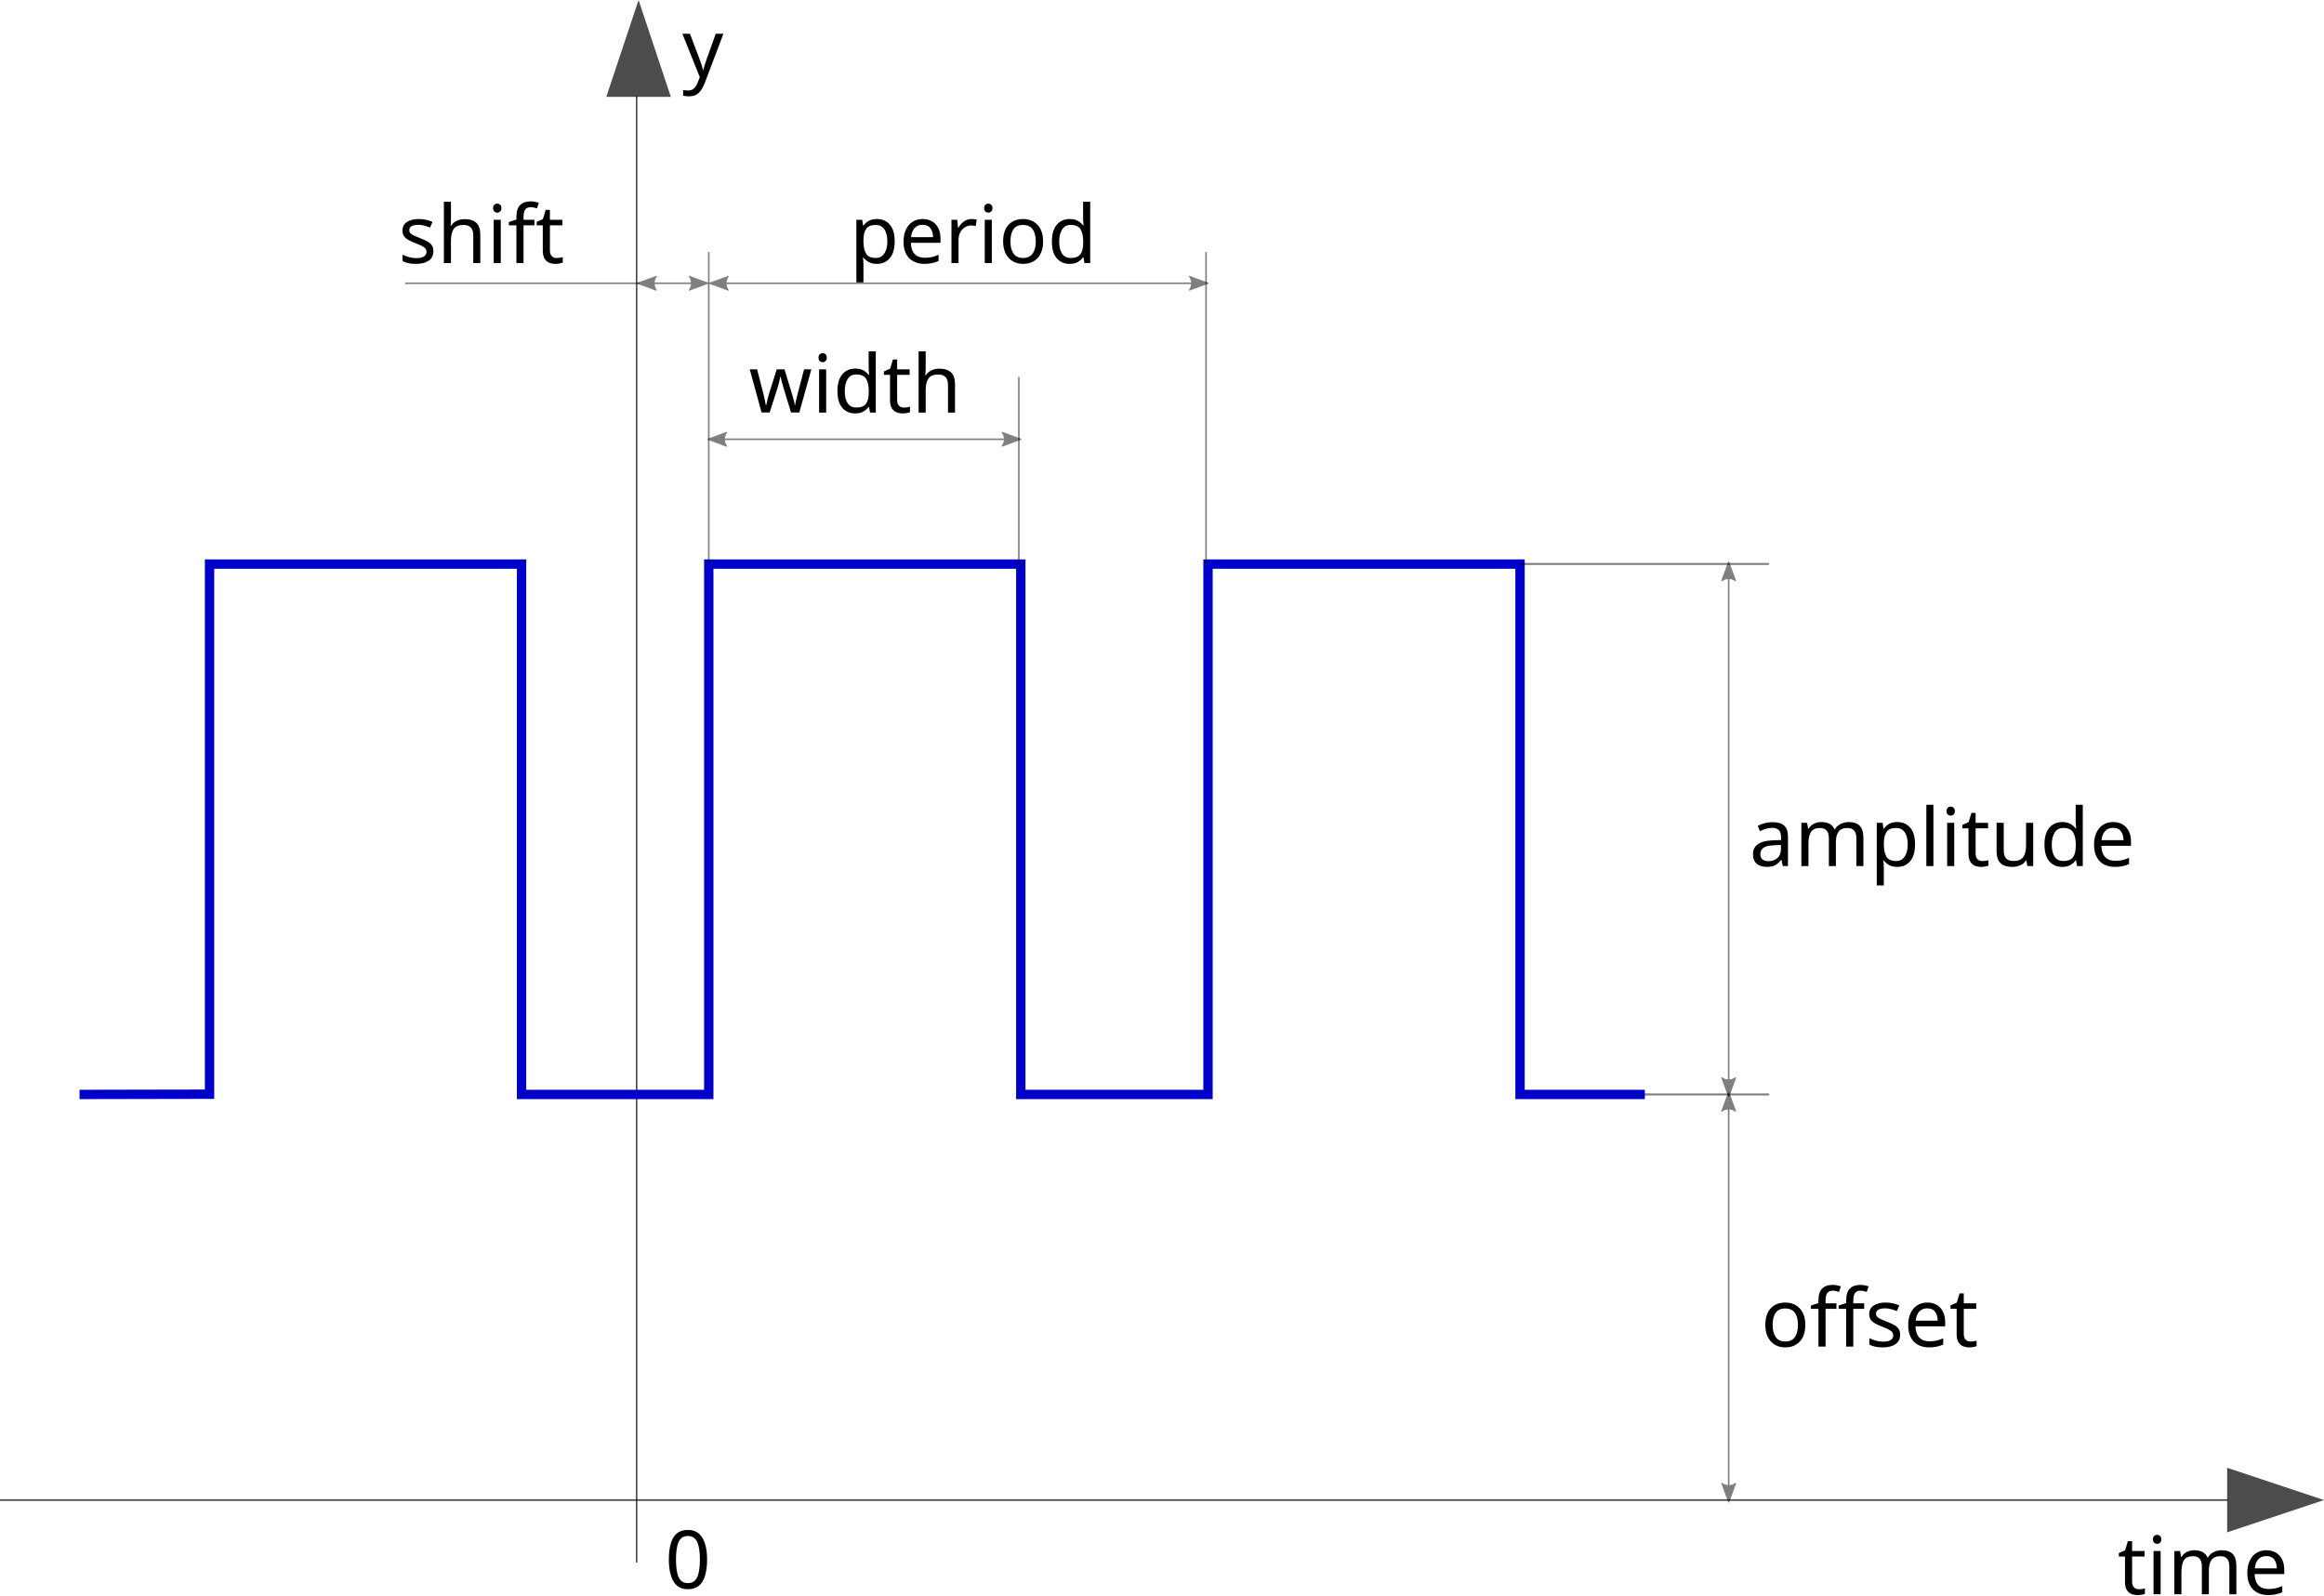
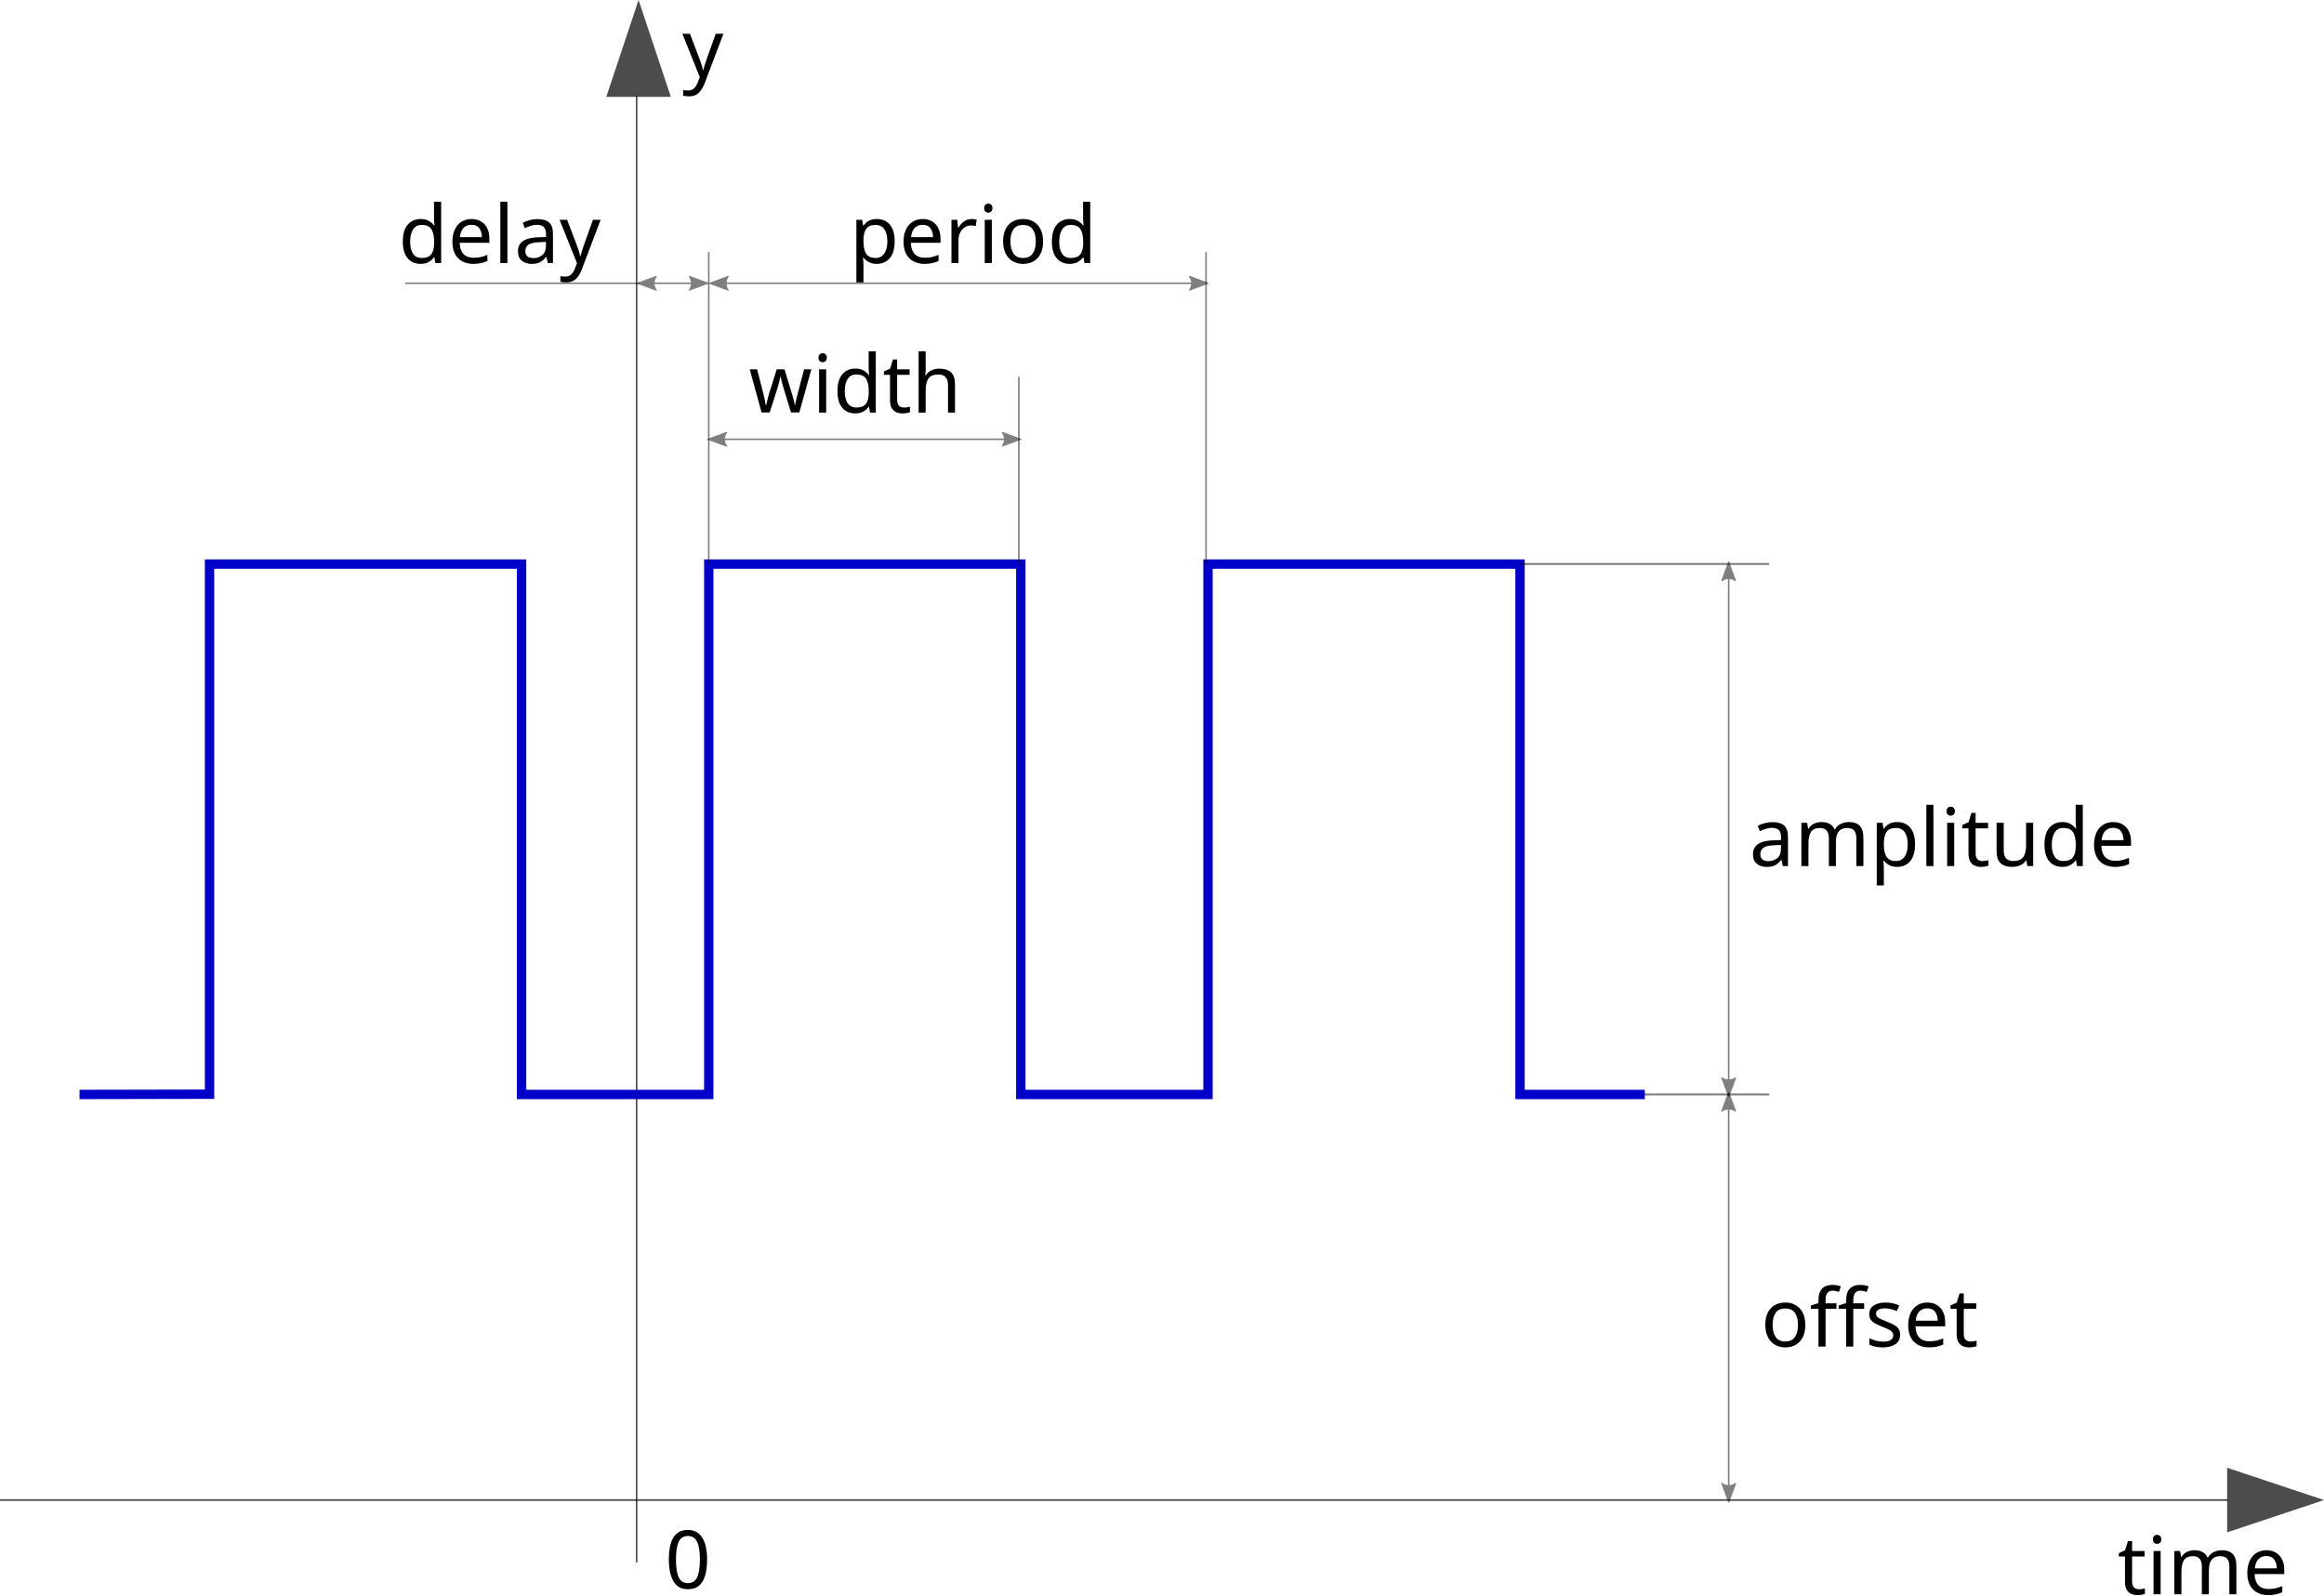
<svg xmlns="http://www.w3.org/2000/svg" width="210.205mm" height="144.315mm" viewBox="0 0 744.821 511.351" id="svg6083" version="1.1">
  <defs id="defs6085">
    <marker style="overflow:visible" id="marker1458" refX="0" refY="0" orient="auto">
      <path transform="matrix(-1.1,0,0,-1.1,-1.1,0)" d="M 8.719,4.034 -2.207,0.016 8.719,-4.002 c -1.745,2.372 -1.735,5.617 -6e-7,8.035 z" style="fill:#000000;fill-opacity:1;fill-rule:evenodd;stroke:#000000;stroke-width:0.625;stroke-linejoin:round;stroke-opacity:1" id="path1456" />
    </marker>
    <marker style="overflow:visible" id="marker1448" refX="0" refY="0" orient="auto">
      <path transform="matrix(1.1,0,0,1.1,1.1,0)" d="M 8.719,4.034 -2.207,0.016 8.719,-4.002 c -1.745,2.372 -1.735,5.617 -6e-7,8.035 z" style="fill:#000000;fill-opacity:1;fill-rule:evenodd;stroke:#000000;stroke-width:0.625;stroke-linejoin:round;stroke-opacity:1" id="path1446" />
    </marker>
    <marker style="overflow:visible" id="marker1204" refX="0" refY="0" orient="auto">
      <path transform="matrix(-1.1,0,0,-1.1,-1.1,0)" d="M 8.719,4.034 -2.207,0.016 8.719,-4.002 c -1.745,2.372 -1.735,5.617 -6e-7,8.035 z" style="fill:#000000;fill-opacity:1;fill-rule:evenodd;stroke:#000000;stroke-width:0.625;stroke-linejoin:round;stroke-opacity:1" id="path1202" />
    </marker>
    <marker style="overflow:visible" id="marker1194" refX="0" refY="0" orient="auto">
      <path transform="matrix(1.1,0,0,1.1,1.1,0)" d="M 8.719,4.034 -2.207,0.016 8.719,-4.002 c -1.745,2.372 -1.735,5.617 -6e-7,8.035 z" style="fill:#000000;fill-opacity:1;fill-rule:evenodd;stroke:#000000;stroke-width:0.625;stroke-linejoin:round;stroke-opacity:1" id="path1192" />
    </marker>
    <marker style="overflow:visible" id="marker6935" refX="0" refY="0" orient="auto">
      <path transform="matrix(-1.1,0,0,-1.1,-1.1,0)" d="M 8.719,4.034 -2.207,0.016 8.719,-4.002 c -1.745,2.372 -1.735,5.617 -6e-7,8.035 z" style="fill:#000000;fill-opacity:1;fill-rule:evenodd;stroke:#000000;stroke-width:0.625;stroke-linejoin:round;stroke-opacity:1" id="path6937" />
    </marker>
    <marker style="overflow:visible" id="marker6877" refX="0" refY="0" orient="auto">
      <path transform="matrix(-1.1,0,0,-1.1,-1.1,0)" d="M 8.719,4.034 -2.207,0.016 8.719,-4.002 c -1.745,2.372 -1.735,5.617 -6e-7,8.035 z" style="fill:#000000;fill-opacity:1;fill-rule:evenodd;stroke:#000000;stroke-width:0.625;stroke-linejoin:round;stroke-opacity:1" id="path6879" />
    </marker>
    <marker style="overflow:visible" id="marker6831" refX="0" refY="0" orient="auto">
      <path transform="matrix(-1.1,0,0,-1.1,-1.1,0)" d="M 8.719,4.034 -2.207,0.016 8.719,-4.002 c -1.745,2.372 -1.735,5.617 -6e-7,8.035 z" style="fill:#000000;fill-opacity:1;fill-rule:evenodd;stroke:#000000;stroke-width:0.625;stroke-linejoin:round;stroke-opacity:1" id="path6833" />
    </marker>
    <marker style="overflow:visible" id="marker6779" refX="0" refY="0" orient="auto">
      <path transform="matrix(1.1,0,0,1.1,1.1,0)" d="M 8.719,4.034 -2.207,0.016 8.719,-4.002 c -1.745,2.372 -1.735,5.617 -6e-7,8.035 z" style="fill:#000000;fill-opacity:1;fill-rule:evenodd;stroke:#000000;stroke-width:0.625;stroke-linejoin:round;stroke-opacity:1" id="path6781" />
    </marker>
    <marker style="overflow:visible" id="marker6745" refX="0" refY="0" orient="auto">
      <path transform="matrix(1.1,0,0,1.1,1.1,0)" d="M 8.719,4.034 -2.207,0.016 8.719,-4.002 c -1.745,2.372 -1.735,5.617 -6e-7,8.035 z" style="fill:#000000;fill-opacity:1;fill-rule:evenodd;stroke:#000000;stroke-width:0.625;stroke-linejoin:round;stroke-opacity:1" id="path6747" />
    </marker>
    <marker orient="auto" refY="0" refX="0" id="marker6711" style="overflow:visible">
      <path id="path6713" style="fill:#000000;fill-opacity:1;fill-rule:evenodd;stroke:#000000;stroke-width:0.625;stroke-linejoin:round;stroke-opacity:1" d="M 8.719,4.034 -2.207,0.016 8.719,-4.002 c -1.745,2.372 -1.735,5.617 -6e-7,8.035 z" transform="matrix(1.1,0,0,1.1,1.1,0)" />
    </marker>
    <marker orient="auto" refY="0" refX="0" id="Arrow2Lend" style="overflow:visible">
      <path id="path4202" style="fill:#000000;fill-opacity:1;fill-rule:evenodd;stroke:#000000;stroke-width:0.625;stroke-linejoin:round;stroke-opacity:1" d="M 8.719,4.034 -2.207,0.016 8.719,-4.002 c -1.745,2.372 -1.735,5.617 -6e-7,8.035 z" transform="matrix(-1.1,0,0,-1.1,-1.1,0)" />
    </marker>
    <marker orient="auto" refY="0" refX="0" id="Arrow2Lstart" style="overflow:visible">
      <path id="path4199" style="fill:#000000;fill-opacity:1;fill-rule:evenodd;stroke:#000000;stroke-width:0.625;stroke-linejoin:round;stroke-opacity:1" d="M 8.719,4.034 -2.207,0.016 8.719,-4.002 c -1.745,2.372 -1.735,5.617 -6e-7,8.035 z" transform="matrix(1.1,0,0,1.1,1.1,0)" />
    </marker>
  </defs>
  <g id="layer1" transform="translate(54.03064,-201.5716)">
    <path style="opacity:0.5;fill:none;fill-rule:evenodd;stroke:#000000;stroke-width:0.632;stroke-linecap:butt;stroke-linejoin:miter;stroke-miterlimit:4;stroke-dasharray:none;stroke-opacity:1" d="m 433.125,552.362 h 79.856" id="path960" />
    <path style="opacity:0.7;fill:#000000;fill-opacity:1;fill-rule:evenodd;stroke:#000000;stroke-width:0.528;stroke-linecap:butt;stroke-linejoin:miter;stroke-miterlimit:4;stroke-dasharray:none;stroke-opacity:1" d="M -54.031,682.362 H 660" id="path6633" />
    <path style="opacity:0.7;fill:#000000;fill-opacity:1;fill-rule:evenodd;stroke:#000000;stroke-width:0.5;stroke-linecap:butt;stroke-linejoin:miter;stroke-miterlimit:4;stroke-dasharray:none;stroke-opacity:1" d="m 150,702.362 v -470" id="path6635" />
    <path style="opacity:0.7;fill:#000000;fill-opacity:1;fill-rule:evenodd;stroke:#000000;stroke-width:0.5;stroke-linecap:butt;stroke-linejoin:miter;stroke-miterlimit:4;stroke-dasharray:none;stroke-opacity:1" d="m 660,692.362 v -20 l 30,10 z" id="path6637" />
    <path style="opacity:0.7;fill:#000000;fill-opacity:1;fill-rule:evenodd;stroke:#000000;stroke-width:0.5;stroke-linecap:butt;stroke-linejoin:miter;stroke-miterlimit:4;stroke-dasharray:none;stroke-opacity:1" d="m 160.625,232.362 h -20 l 10,-30 z" id="path6639" />
    <path style="fill:none;fill-rule:evenodd;stroke:#0000c8;stroke-width:3;stroke-linecap:butt;stroke-linejoin:miter;stroke-miterlimit:4;stroke-dasharray:none;stroke-opacity:1" d="M -28.539,552.362 13.125,552.279 V 382.362 h 100 v 170 h 60 v -170 h 100 v 170 h 60 v -170 h 100 v 170 h 40" id="path6641" />
    <path style="opacity:0.5;fill:none;fill-rule:evenodd;stroke:#000000;stroke-width:0.632;stroke-linecap:butt;stroke-linejoin:miter;stroke-miterlimit:4;stroke-dasharray:none;stroke-opacity:1" d="m 433.083,382.329 h 79.856" id="path6643" />
    <path style="opacity:0.5;fill:none;fill-rule:evenodd;stroke:#000000;stroke-width:0.5;stroke-linecap:butt;stroke-linejoin:miter;stroke-miterlimit:4;stroke-dasharray:none;stroke-opacity:1" d="m 332.5,382.362 v -100" id="path6645" />
    <path style="opacity:0.5;fill:none;fill-rule:evenodd;stroke:#000000;stroke-width:0.5;stroke-linecap:butt;stroke-linejoin:miter;stroke-miterlimit:4;stroke-dasharray:none;stroke-opacity:1" d="m 272.5,382.362 v -60" id="path6647" />
    <path style="opacity:0.5;fill:none;fill-rule:evenodd;stroke:#000000;stroke-width:0.497;stroke-linecap:butt;stroke-linejoin:miter;stroke-miterlimit:4;stroke-dasharray:none;stroke-opacity:1;marker-start:url(#marker6711);marker-end:url(#marker6831)" d="M 173.513,342.362 H 272.5" id="path6649" />
    <path style="opacity:0.5;fill:none;fill-rule:evenodd;stroke:#000000;stroke-width:0.498;stroke-linecap:butt;stroke-linejoin:miter;stroke-miterlimit:4;stroke-dasharray:none;stroke-opacity:1;marker-start:url(#marker6779);marker-end:url(#marker6935)" d="M 174.037,292.362 H 332.5" id="path6651" />
    <path style="opacity:0.5;fill:none;fill-rule:evenodd;stroke:#000000;stroke-width:0.5;stroke-linecap:butt;stroke-linejoin:miter;stroke-miterlimit:4;stroke-dasharray:none;stroke-opacity:1;marker-start:url(#marker6745);marker-end:url(#marker6877)" d="m 500,382.362 v 170" id="path6655" />
    <path style="opacity:0.5;fill:none;fill-rule:evenodd;stroke:#000000;stroke-width:0.5;stroke-linecap:butt;stroke-linejoin:miter;stroke-miterlimit:4;stroke-dasharray:none;stroke-opacity:1;marker-start:url(#Arrow2Lstart);marker-end:url(#Arrow2Lend)" d="m 500,552.362 v 130" id="path6657" />
    <text xml:space="preserve" style="font-style:normal;font-weight:normal;line-height:0%;font-family:sans-serif;letter-spacing:0px;word-spacing:0px;fill:#000000;fill-opacity:1;stroke:none;stroke-width:1px;stroke-linecap:butt;stroke-linejoin:miter;stroke-opacity:1" x="510.317" y="633.164" id="text7029">
      <tspan id="tspan7031" x="510.317" y="633.164" style="font-size:25.842px;line-height:1.25">offset</tspan>
    </text>
    <text xml:space="preserve" style="font-style:normal;font-weight:normal;line-height:0%;font-family:sans-serif;text-align:start;letter-spacing:0px;word-spacing:0px;writing-mode:lr-tb;text-anchor:start;fill:#000000;fill-opacity:1;stroke:none;stroke-width:1px;stroke-linecap:butt;stroke-linejoin:miter;stroke-opacity:1" x="159.066" y="710.673" id="text7029-1">
      <tspan id="tspan7149" x="159.066" y="710.673" style="font-size:25.842px;line-height:1.25">0</tspan>
    </text>
    <text xml:space="preserve" style="font-style:normal;font-weight:normal;line-height:0%;font-family:sans-serif;text-align:start;letter-spacing:0px;word-spacing:0px;writing-mode:lr-tb;text-anchor:start;fill:#000000;fill-opacity:1;stroke:none;stroke-width:1px;stroke-linecap:butt;stroke-linejoin:miter;stroke-opacity:1" x="624.632" y="712.557" id="text7029-1-0">
      <tspan id="tspan7151" x="624.632" y="712.557" style="font-size:25.842px;line-height:1.25">time</tspan>
    </text>
    <text xml:space="preserve" style="font-style:normal;font-weight:normal;line-height:0%;font-family:sans-serif;text-align:start;letter-spacing:0px;word-spacing:0px;writing-mode:lr-tb;text-anchor:start;fill:#000000;fill-opacity:1;stroke:none;stroke-width:1px;stroke-linecap:butt;stroke-linejoin:miter;stroke-opacity:1" x="506.594" y="479.162" id="text7029-1-0-5">
      <tspan id="tspan7147" x="506.594" y="479.162" style="font-size:25.842px;line-height:1.25">amplitude</tspan>
    </text>
    <text xml:space="preserve" style="font-style:normal;font-weight:normal;line-height:0%;font-family:sans-serif;text-align:start;letter-spacing:0px;word-spacing:0px;writing-mode:lr-tb;text-anchor:start;fill:#000000;fill-opacity:1;stroke:none;stroke-width:1px;stroke-linecap:butt;stroke-linejoin:miter;stroke-opacity:1" x="185.967" y="333.814" id="text7029-1-0-5-6">
      <tspan id="tspan7145" x="185.967" y="333.814" style="font-size:25.842px;line-height:1.25">width</tspan>
    </text>
    <text xml:space="preserve" style="font-style:normal;font-weight:normal;line-height:0%;font-family:sans-serif;text-align:start;letter-spacing:0px;word-spacing:0px;writing-mode:lr-tb;text-anchor:start;fill:#000000;fill-opacity:1;stroke:none;stroke-width:1px;stroke-linecap:butt;stroke-linejoin:miter;stroke-opacity:1" x="218.232" y="285.88" id="text7029-1-0-5-6-6">
      <tspan id="tspan7143" x="218.232" y="285.88" style="font-size:25.842px;line-height:1.25">period</tspan>
    </text>
    <text xml:space="preserve" style="font-style:normal;font-weight:normal;line-height:0%;font-family:sans-serif;text-align:start;letter-spacing:0px;word-spacing:0px;writing-mode:lr-tb;text-anchor:start;fill:#000000;fill-opacity:1;stroke:none;stroke-width:1px;stroke-linecap:butt;stroke-linejoin:miter;stroke-opacity:1" x="164.636" y="226.248" id="text7029-1-0-5-6-6-5">
      <tspan id="tspan7141" x="164.636" y="226.248" style="font-size:25.842px;line-height:1.25">y</tspan>
    </text>
    <path style="opacity:0.5;fill:none;fill-rule:evenodd;stroke:#000000;stroke-width:0.5;stroke-linecap:butt;stroke-linejoin:miter;stroke-miterlimit:4;stroke-dasharray:none;stroke-opacity:1" d="m 173.125,382.362 v -100" id="path1140" />
    <path style="opacity:0.5;fill:none;fill-rule:evenodd;stroke:#000000;stroke-width:0.5;stroke-linecap:butt;stroke-linejoin:miter;stroke-miterlimit:4;stroke-dasharray:none;stroke-opacity:1;marker-start:url(#marker1194);marker-end:url(#marker1204)" d="m 150.959,292.362 h 21.282" id="path1190" />
    <path style="opacity:0.5;fill:none;fill-rule:evenodd;stroke:#000000;stroke-width:0.5;stroke-linecap:butt;stroke-linejoin:miter;stroke-miterlimit:4;stroke-dasharray:none;stroke-opacity:1" d="m 75.8,292.362 h 75.158" id="path1444" />
    <text xml:space="preserve" style="font-style:normal;font-weight:normal;line-height:0%;font-family:sans-serif;text-align:start;letter-spacing:0px;word-spacing:0px;writing-mode:lr-tb;text-anchor:start;fill:#000000;fill-opacity:1;stroke:none;stroke-width:1px;stroke-linecap:butt;stroke-linejoin:miter;stroke-opacity:1" x="73.647" y="285.88" id="text1642">
-       <tspan id="tspan1640" x="73.647" y="285.88" style="font-size:25.842px;line-height:1.25">shift</tspan>
+       <tspan id="tspan1640" x="73.647" y="285.88" style="font-size:25.842px;line-height:1.25">delay</tspan>
    </text>
  </g>
</svg>
